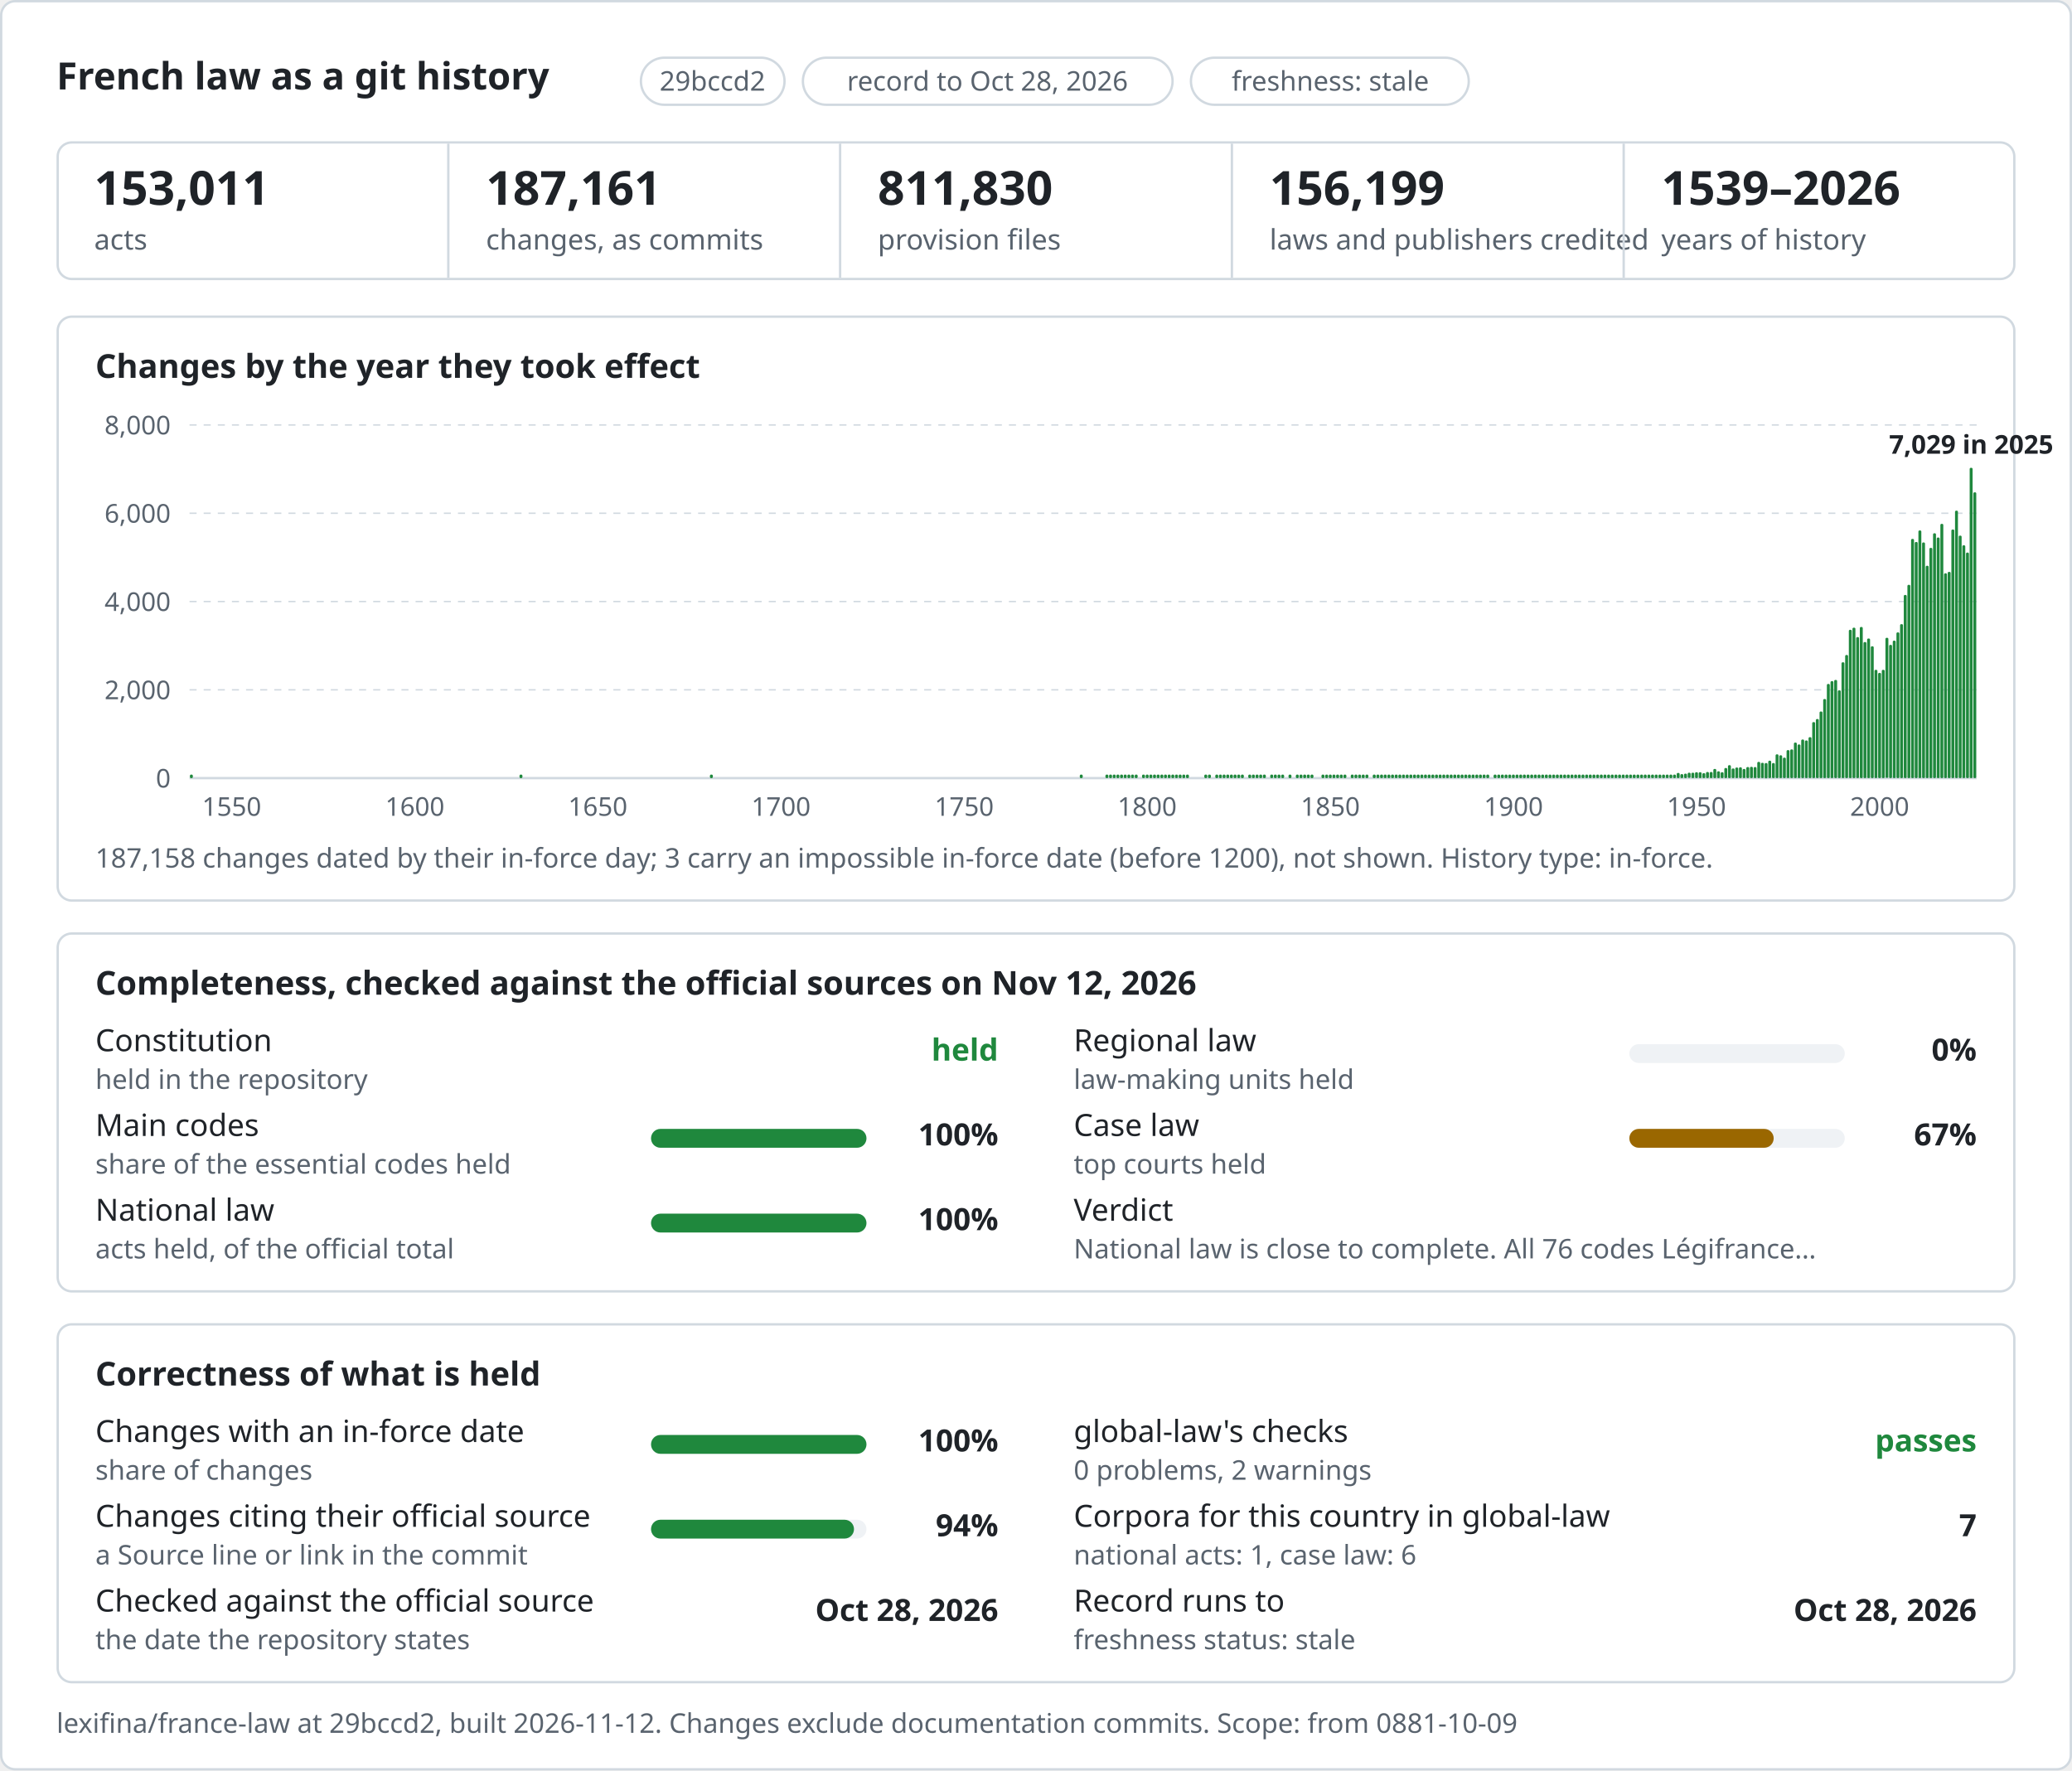
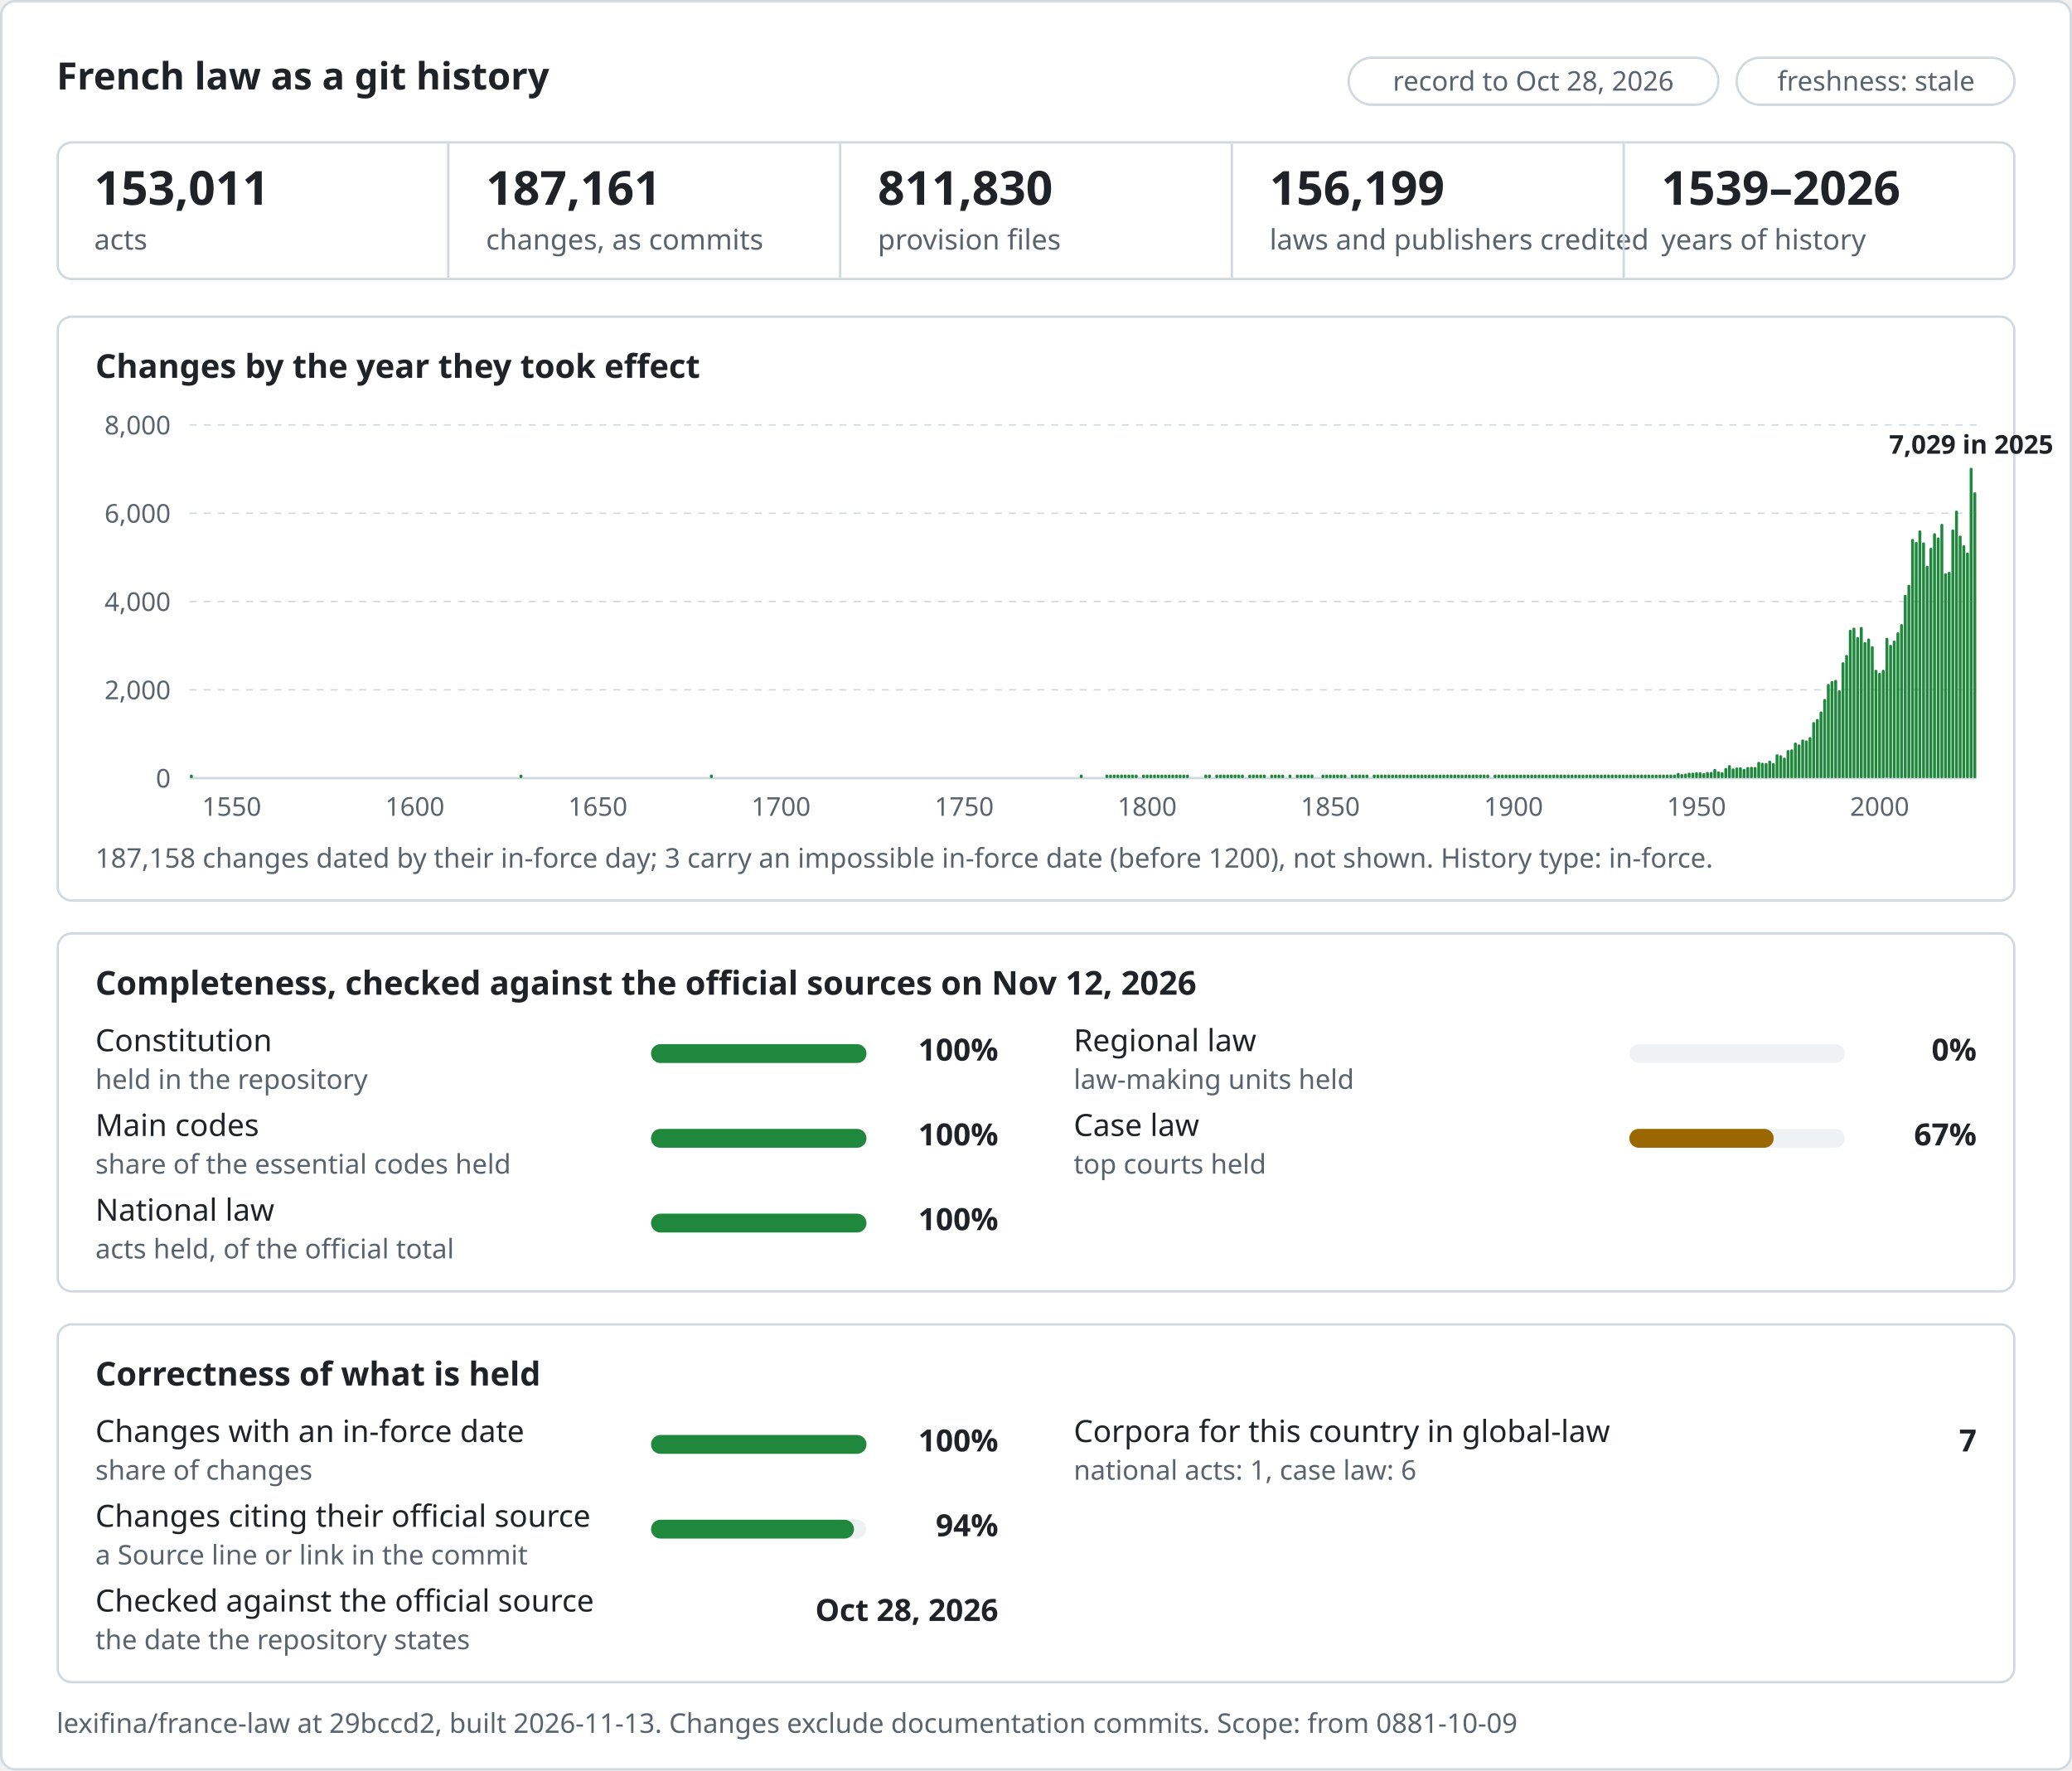
<svg xmlns="http://www.w3.org/2000/svg" width="880" height="752" viewBox="0 0 880 752" font-family="-apple-system,BlinkMacSystemFont,Segoe UI,Noto Sans,Helvetica,Arial,sans-serif">
  <rect x="0.5" y="0.5" width="879" height="751" rx="6" fill="#ffffff" stroke="#d1d9e0" />
  <text x="24" y="38" font-size="16" font-weight="600" fill="#1f2328">French law as a git history</text>
-   <rect x="272.2" y="24.5" width="61" height="20" rx="10" fill="none" stroke="#d1d9e0" />
-   <text x="302.6" y="38.5" font-size="11.5" font-weight="500" text-anchor="middle" fill="#59636e">29bccd2</text>
-   <rect x="341.0" y="24.5" width="157" height="20" rx="10" fill="none" stroke="#d1d9e0" />
-   <text x="419.4" y="38.5" font-size="11.5" font-weight="500" text-anchor="middle" fill="#59636e">record to Oct 28, 2026</text>
-   <rect x="505.8" y="24.5" width="118" height="20" rx="10" fill="none" stroke="#d1d9e0" />
-   <text x="565.0" y="38.5" font-size="11.5" font-weight="500" text-anchor="middle" fill="#59636e">freshness: stale</text>
+   <rect x="572.8" y="24.5" width="157" height="20" rx="10" fill="none" stroke="#d1d9e0" />
+   <text x="651.2" y="38.5" font-size="11.5" font-weight="500" text-anchor="middle" fill="#59636e">record to Oct 28, 2026</text>
+   <rect x="737.6" y="24.5" width="118" height="20" rx="10" fill="none" stroke="#d1d9e0" />
+   <text x="796.8" y="38.5" font-size="11.5" font-weight="500" text-anchor="middle" fill="#59636e">freshness: stale</text>
  <rect x="24.5" y="60.5" width="831" height="58" rx="6" fill="#ffffff" stroke="#d1d9e0" />
  <text x="40.0" y="87" font-size="20" font-weight="600" fill="#1f2328">153,011</text>
  <text x="40.0" y="106" font-size="12" fill="#59636e">acts</text>
  <line x1="190.4" y1="61" x2="190.4" y2="118" stroke="#d1d9e0" />
  <text x="206.4" y="87" font-size="20" font-weight="600" fill="#1f2328">187,161</text>
  <text x="206.4" y="106" font-size="12" fill="#59636e">changes, as commits</text>
  <line x1="356.8" y1="61" x2="356.8" y2="118" stroke="#d1d9e0" />
  <text x="372.8" y="87" font-size="20" font-weight="600" fill="#1f2328">811,830</text>
  <text x="372.8" y="106" font-size="12" fill="#59636e">provision files</text>
  <line x1="523.2" y1="61" x2="523.2" y2="118" stroke="#d1d9e0" />
  <text x="539.2" y="87" font-size="20" font-weight="600" fill="#1f2328">156,199</text>
  <text x="539.2" y="106" font-size="12" fill="#59636e">laws and publishers credited</text>
  <line x1="689.6" y1="61" x2="689.6" y2="118" stroke="#d1d9e0" />
  <text x="705.6" y="87" font-size="20" font-weight="600" fill="#1f2328">1539–2026</text>
  <text x="705.6" y="106" font-size="12" fill="#59636e">years of history</text>
  <rect x="24.5" y="134.5" width="831" height="248" rx="6" fill="#ffffff" stroke="#d1d9e0" />
  <text x="40.5" y="160.5" font-size="14" font-weight="600" fill="#1f2328">Changes by the year they took effect</text>
  <line x1="80.5" y1="330.5" x2="839.5" y2="330.5" stroke="#d1d9e0" stroke-width="1" />
  <text x="72.5" y="334.5" font-size="11" text-anchor="end" fill="#59636e">0</text>
  <line x1="80.5" y1="293.0" x2="839.5" y2="293.0" stroke="#d1d9e0" stroke-width="0.6" stroke-dasharray="3 3" />
  <text x="72.5" y="297.0" font-size="11" text-anchor="end" fill="#59636e">2,000</text>
  <line x1="80.5" y1="255.5" x2="839.5" y2="255.5" stroke="#d1d9e0" stroke-width="0.6" stroke-dasharray="3 3" />
  <text x="72.5" y="259.5" font-size="11" text-anchor="end" fill="#59636e">4,000</text>
  <line x1="80.5" y1="218.0" x2="839.5" y2="218.0" stroke="#d1d9e0" stroke-width="0.6" stroke-dasharray="3 3" />
  <text x="72.5" y="222.0" font-size="11" text-anchor="end" fill="#59636e">6,000</text>
  <line x1="80.5" y1="180.5" x2="839.5" y2="180.5" stroke="#d1d9e0" stroke-width="0.6" stroke-dasharray="3 3" />
  <text x="72.5" y="184.5" font-size="11" text-anchor="end" fill="#59636e">8,000</text>
  <rect x="80.66" y="329.0" width="1.24" height="1.5" rx="0.5" fill="#1f883d" />
  <text x="98.4" y="346.5" font-size="11" text-anchor="middle" fill="#59636e">1550</text>
  <text x="176.2" y="346.5" font-size="11" text-anchor="middle" fill="#59636e">1600</text>
  <rect x="220.64" y="329.0" width="1.24" height="1.5" rx="0.5" fill="#1f883d" />
  <text x="253.9" y="346.5" font-size="11" text-anchor="middle" fill="#59636e">1650</text>
  <rect x="301.51" y="329.0" width="1.24" height="1.5" rx="0.5" fill="#1f883d" />
  <text x="331.7" y="346.5" font-size="11" text-anchor="middle" fill="#59636e">1700</text>
  <text x="409.5" y="346.5" font-size="11" text-anchor="middle" fill="#59636e">1750</text>
  <rect x="458.60" y="329.0" width="1.24" height="1.5" rx="0.5" fill="#1f883d" />
  <rect x="469.49" y="329.0" width="1.24" height="1.5" rx="0.5" fill="#1f883d" />
  <rect x="471.04" y="329.0" width="1.24" height="1.5" rx="0.5" fill="#1f883d" />
  <rect x="472.60" y="329.0" width="1.24" height="1.5" rx="0.5" fill="#1f883d" />
  <rect x="474.15" y="329.0" width="1.24" height="1.5" rx="0.5" fill="#1f883d" />
  <rect x="475.71" y="329.0" width="1.24" height="1.5" rx="0.5" fill="#1f883d" />
  <rect x="477.26" y="329.0" width="1.24" height="1.5" rx="0.5" fill="#1f883d" />
  <rect x="478.82" y="329.0" width="1.24" height="1.5" rx="0.5" fill="#1f883d" />
  <rect x="480.37" y="329.0" width="1.24" height="1.5" rx="0.5" fill="#1f883d" />
  <rect x="481.93" y="329.0" width="1.24" height="1.5" rx="0.5" fill="#1f883d" />
  <rect x="485.04" y="329.0" width="1.24" height="1.5" rx="0.5" fill="#1f883d" />
  <rect x="486.60" y="329.0" width="1.24" height="1.5" rx="0.5" fill="#1f883d" />
  <text x="487.2" y="346.5" font-size="11" text-anchor="middle" fill="#59636e">1800</text>
  <rect x="488.15" y="329.0" width="1.24" height="1.5" rx="0.5" fill="#1f883d" />
  <rect x="489.71" y="329.0" width="1.24" height="1.5" rx="0.5" fill="#1f883d" />
  <rect x="491.26" y="329.0" width="1.24" height="1.5" rx="0.5" fill="#1f883d" />
  <rect x="492.82" y="329.0" width="1.24" height="1.5" rx="0.5" fill="#1f883d" />
  <rect x="494.37" y="329.0" width="1.24" height="1.5" rx="0.5" fill="#1f883d" />
  <rect x="495.93" y="329.0" width="1.24" height="1.5" rx="0.5" fill="#1f883d" />
  <rect x="497.48" y="329.0" width="1.24" height="1.5" rx="0.5" fill="#1f883d" />
  <rect x="499.04" y="329.0" width="1.24" height="1.5" rx="0.5" fill="#1f883d" />
  <rect x="500.59" y="329.0" width="1.24" height="1.5" rx="0.5" fill="#1f883d" />
  <rect x="502.15" y="329.0" width="1.24" height="1.5" rx="0.5" fill="#1f883d" />
  <rect x="503.70" y="329.0" width="1.24" height="1.5" rx="0.5" fill="#1f883d" />
  <rect x="511.48" y="329.0" width="1.24" height="1.5" rx="0.5" fill="#1f883d" />
  <rect x="513.04" y="329.0" width="1.24" height="1.5" rx="0.5" fill="#1f883d" />
  <rect x="516.15" y="329.0" width="1.24" height="1.5" rx="0.5" fill="#1f883d" />
  <rect x="517.70" y="329.0" width="1.24" height="1.5" rx="0.5" fill="#1f883d" />
  <rect x="519.26" y="329.0" width="1.24" height="1.5" rx="0.5" fill="#1f883d" />
  <rect x="520.81" y="329.0" width="1.24" height="1.5" rx="0.5" fill="#1f883d" />
  <rect x="522.37" y="329.0" width="1.24" height="1.5" rx="0.5" fill="#1f883d" />
  <rect x="523.92" y="329.0" width="1.24" height="1.5" rx="0.5" fill="#1f883d" />
  <rect x="525.48" y="329.0" width="1.24" height="1.5" rx="0.5" fill="#1f883d" />
  <rect x="527.03" y="329.0" width="1.24" height="1.5" rx="0.5" fill="#1f883d" />
  <rect x="530.15" y="329.0" width="1.24" height="1.5" rx="0.5" fill="#1f883d" />
  <rect x="531.70" y="329.0" width="1.24" height="1.5" rx="0.5" fill="#1f883d" />
  <rect x="533.26" y="329.0" width="1.24" height="1.5" rx="0.5" fill="#1f883d" />
  <rect x="534.81" y="329.0" width="1.24" height="1.5" rx="0.5" fill="#1f883d" />
  <rect x="536.37" y="329.0" width="1.24" height="1.5" rx="0.5" fill="#1f883d" />
  <rect x="539.48" y="329.0" width="1.24" height="1.5" rx="0.5" fill="#1f883d" />
  <rect x="541.03" y="329.0" width="1.24" height="1.5" rx="0.5" fill="#1f883d" />
  <rect x="542.59" y="329.0" width="1.24" height="1.5" rx="0.5" fill="#1f883d" />
  <rect x="544.14" y="329.0" width="1.24" height="1.5" rx="0.5" fill="#1f883d" />
  <rect x="547.25" y="329.0" width="1.24" height="1.5" rx="0.5" fill="#1f883d" />
  <rect x="550.36" y="329.0" width="1.24" height="1.5" rx="0.5" fill="#1f883d" />
  <rect x="551.92" y="329.0" width="1.24" height="1.5" rx="0.5" fill="#1f883d" />
  <rect x="553.48" y="329.0" width="1.24" height="1.5" rx="0.5" fill="#1f883d" />
  <rect x="555.03" y="329.0" width="1.24" height="1.5" rx="0.5" fill="#1f883d" />
  <rect x="556.59" y="329.0" width="1.24" height="1.5" rx="0.5" fill="#1f883d" />
  <rect x="561.25" y="329.0" width="1.24" height="1.5" rx="0.5" fill="#1f883d" />
  <rect x="562.81" y="329.0" width="1.24" height="1.5" rx="0.5" fill="#1f883d" />
  <rect x="564.36" y="329.0" width="1.24" height="1.5" rx="0.5" fill="#1f883d" />
  <text x="565.0" y="346.5" font-size="11" text-anchor="middle" fill="#59636e">1850</text>
  <rect x="565.92" y="329.0" width="1.24" height="1.5" rx="0.5" fill="#1f883d" />
  <rect x="567.47" y="329.0" width="1.24" height="1.5" rx="0.5" fill="#1f883d" />
  <rect x="569.03" y="329.0" width="1.24" height="1.5" rx="0.5" fill="#1f883d" />
  <rect x="570.58" y="329.0" width="1.24" height="1.5" rx="0.5" fill="#1f883d" />
  <rect x="573.69" y="329.0" width="1.24" height="1.5" rx="0.5" fill="#1f883d" />
  <rect x="575.25" y="329.0" width="1.24" height="1.5" rx="0.5" fill="#1f883d" />
  <rect x="576.81" y="329.0" width="1.24" height="1.5" rx="0.5" fill="#1f883d" />
  <rect x="578.36" y="329.0" width="1.24" height="1.5" rx="0.5" fill="#1f883d" />
  <rect x="579.92" y="329.0" width="1.24" height="1.5" rx="0.5" fill="#1f883d" />
  <rect x="583.03" y="329.0" width="1.24" height="1.5" rx="0.5" fill="#1f883d" />
  <rect x="584.58" y="329.0" width="1.24" height="1.5" rx="0.5" fill="#1f883d" />
  <rect x="586.14" y="329.0" width="1.24" height="1.5" rx="0.5" fill="#1f883d" />
  <rect x="587.69" y="329.0" width="1.24" height="1.5" rx="0.5" fill="#1f883d" />
  <rect x="589.25" y="329.0" width="1.24" height="1.5" rx="0.5" fill="#1f883d" />
  <rect x="590.80" y="329.0" width="1.24" height="1.5" rx="0.5" fill="#1f883d" />
  <rect x="592.36" y="329.0" width="1.24" height="1.5" rx="0.5" fill="#1f883d" />
  <rect x="593.91" y="329.0" width="1.24" height="1.5" rx="0.5" fill="#1f883d" />
  <rect x="595.47" y="329.0" width="1.24" height="1.5" rx="0.5" fill="#1f883d" />
  <rect x="597.02" y="329.0" width="1.24" height="1.5" rx="0.5" fill="#1f883d" />
  <rect x="598.58" y="329.0" width="1.24" height="1.5" rx="0.5" fill="#1f883d" />
  <rect x="600.14" y="329.0" width="1.24" height="1.5" rx="0.5" fill="#1f883d" />
  <rect x="601.69" y="329.0" width="1.24" height="1.5" rx="0.5" fill="#1f883d" />
  <rect x="603.25" y="329.0" width="1.24" height="1.5" rx="0.5" fill="#1f883d" />
  <rect x="604.80" y="329.0" width="1.24" height="1.5" rx="0.5" fill="#1f883d" />
  <rect x="606.36" y="329.0" width="1.24" height="1.5" rx="0.5" fill="#1f883d" />
  <rect x="607.91" y="329.0" width="1.24" height="1.5" rx="0.5" fill="#1f883d" />
  <rect x="609.47" y="329.0" width="1.24" height="1.5" rx="0.5" fill="#1f883d" />
  <rect x="611.02" y="329.0" width="1.24" height="1.5" rx="0.5" fill="#1f883d" />
  <rect x="612.58" y="329.0" width="1.24" height="1.5" rx="0.5" fill="#1f883d" />
  <rect x="614.13" y="329.0" width="1.24" height="1.5" rx="0.5" fill="#1f883d" />
  <rect x="615.69" y="329.0" width="1.24" height="1.5" rx="0.5" fill="#1f883d" />
  <rect x="617.24" y="329.0" width="1.24" height="1.5" rx="0.5" fill="#1f883d" />
  <rect x="618.80" y="329.0" width="1.24" height="1.5" rx="0.5" fill="#1f883d" />
  <rect x="620.35" y="329.0" width="1.24" height="1.5" rx="0.5" fill="#1f883d" />
  <rect x="621.91" y="329.0" width="1.24" height="1.5" rx="0.5" fill="#1f883d" />
  <rect x="623.46" y="329.0" width="1.24" height="1.5" rx="0.5" fill="#1f883d" />
  <rect x="625.02" y="329.0" width="1.24" height="1.5" rx="0.5" fill="#1f883d" />
  <rect x="626.58" y="329.0" width="1.24" height="1.5" rx="0.5" fill="#1f883d" />
  <rect x="628.13" y="329.0" width="1.24" height="1.5" rx="0.5" fill="#1f883d" />
  <rect x="629.69" y="329.0" width="1.24" height="1.5" rx="0.5" fill="#1f883d" />
  <rect x="631.24" y="329.0" width="1.24" height="1.5" rx="0.5" fill="#1f883d" />
  <rect x="634.35" y="329.0" width="1.24" height="1.5" rx="0.5" fill="#1f883d" />
  <rect x="635.91" y="329.0" width="1.24" height="1.5" rx="0.5" fill="#1f883d" />
  <rect x="637.46" y="329.0" width="1.24" height="1.5" rx="0.5" fill="#1f883d" />
  <rect x="639.02" y="329.0" width="1.24" height="1.5" rx="0.5" fill="#1f883d" />
  <rect x="640.57" y="329.0" width="1.24" height="1.5" rx="0.5" fill="#1f883d" />
  <rect x="642.13" y="329.0" width="1.24" height="1.5" rx="0.5" fill="#1f883d" />
  <text x="642.8" y="346.5" font-size="11" text-anchor="middle" fill="#59636e">1900</text>
  <rect x="643.68" y="329.0" width="1.24" height="1.5" rx="0.5" fill="#1f883d" />
  <rect x="645.24" y="329.0" width="1.24" height="1.5" rx="0.5" fill="#1f883d" />
  <rect x="646.79" y="329.0" width="1.24" height="1.5" rx="0.5" fill="#1f883d" />
  <rect x="648.35" y="329.0" width="1.24" height="1.5" rx="0.5" fill="#1f883d" />
  <rect x="649.91" y="329.0" width="1.24" height="1.5" rx="0.5" fill="#1f883d" />
  <rect x="651.46" y="329.0" width="1.24" height="1.5" rx="0.5" fill="#1f883d" />
  <rect x="653.02" y="329.0" width="1.24" height="1.5" rx="0.5" fill="#1f883d" />
  <rect x="654.57" y="329.0" width="1.24" height="1.5" rx="0.5" fill="#1f883d" />
  <rect x="656.13" y="329.0" width="1.24" height="1.5" rx="0.5" fill="#1f883d" />
  <rect x="657.68" y="329.0" width="1.24" height="1.5" rx="0.5" fill="#1f883d" />
  <rect x="659.24" y="329.0" width="1.24" height="1.5" rx="0.5" fill="#1f883d" />
  <rect x="660.79" y="329.0" width="1.24" height="1.5" rx="0.5" fill="#1f883d" />
  <rect x="662.35" y="329.0" width="1.24" height="1.5" rx="0.5" fill="#1f883d" />
  <rect x="663.90" y="329.0" width="1.24" height="1.5" rx="0.5" fill="#1f883d" />
  <rect x="665.46" y="329.0" width="1.24" height="1.5" rx="0.5" fill="#1f883d" />
  <rect x="667.01" y="329.0" width="1.24" height="1.5" rx="0.5" fill="#1f883d" />
  <rect x="668.57" y="329.0" width="1.24" height="1.5" rx="0.5" fill="#1f883d" />
  <rect x="670.12" y="329.0" width="1.24" height="1.5" rx="0.5" fill="#1f883d" />
  <rect x="671.68" y="329.0" width="1.24" height="1.5" rx="0.5" fill="#1f883d" />
  <rect x="673.24" y="329.0" width="1.24" height="1.5" rx="0.5" fill="#1f883d" />
  <rect x="674.79" y="329.0" width="1.24" height="1.5" rx="0.5" fill="#1f883d" />
  <rect x="676.35" y="329.0" width="1.24" height="1.5" rx="0.5" fill="#1f883d" />
  <rect x="677.90" y="329.0" width="1.24" height="1.5" rx="0.5" fill="#1f883d" />
  <rect x="679.46" y="329.0" width="1.24" height="1.5" rx="0.5" fill="#1f883d" />
  <rect x="681.01" y="329.0" width="1.24" height="1.5" rx="0.5" fill="#1f883d" />
  <rect x="682.57" y="329.0" width="1.24" height="1.5" rx="0.5" fill="#1f883d" />
  <rect x="684.12" y="329.0" width="1.24" height="1.5" rx="0.5" fill="#1f883d" />
  <rect x="685.68" y="329.0" width="1.24" height="1.5" rx="0.5" fill="#1f883d" />
  <rect x="687.23" y="329.0" width="1.24" height="1.5" rx="0.5" fill="#1f883d" />
  <rect x="688.79" y="329.0" width="1.24" height="1.5" rx="0.5" fill="#1f883d" />
  <rect x="690.34" y="329.0" width="1.24" height="1.5" rx="0.5" fill="#1f883d" />
  <rect x="691.90" y="329.0" width="1.24" height="1.5" rx="0.5" fill="#1f883d" />
  <rect x="693.45" y="329.0" width="1.24" height="1.5" rx="0.5" fill="#1f883d" />
  <rect x="695.01" y="329.0" width="1.24" height="1.5" rx="0.5" fill="#1f883d" />
  <rect x="696.57" y="329.0" width="1.24" height="1.5" rx="0.5" fill="#1f883d" />
  <rect x="698.12" y="329.0" width="1.24" height="1.5" rx="0.5" fill="#1f883d" />
  <rect x="699.68" y="329.0" width="1.24" height="1.5" rx="0.5" fill="#1f883d" />
  <rect x="701.23" y="329.0" width="1.24" height="1.5" rx="0.5" fill="#1f883d" />
  <rect x="702.79" y="329.0" width="1.24" height="1.5" rx="0.5" fill="#1f883d" />
  <rect x="704.34" y="329.0" width="1.24" height="1.5" rx="0.5" fill="#1f883d" />
  <rect x="705.90" y="329.0" width="1.24" height="1.5" rx="0.5" fill="#1f883d" />
  <rect x="707.45" y="329.0" width="1.24" height="1.5" rx="0.5" fill="#1f883d" />
  <rect x="709.01" y="329.0" width="1.24" height="1.5" rx="0.5" fill="#1f883d" />
  <rect x="710.56" y="329.0" width="1.24" height="1.5" rx="0.5" fill="#1f883d" />
  <rect x="712.12" y="328.3" width="1.24" height="2.2" rx="0.5" fill="#1f883d" />
  <rect x="713.67" y="328.8" width="1.24" height="1.7" rx="0.5" fill="#1f883d" />
  <rect x="715.23" y="328.6" width="1.24" height="1.9" rx="0.5" fill="#1f883d" />
  <rect x="716.78" y="328.2" width="1.24" height="2.2" rx="0.5" fill="#1f883d" />
  <rect x="718.34" y="328.2" width="1.24" height="2.3" rx="0.5" fill="#1f883d" />
  <rect x="719.90" y="328.0" width="1.24" height="2.5" rx="0.5" fill="#1f883d" />
  <text x="720.5" y="346.5" font-size="11" text-anchor="middle" fill="#59636e">1950</text>
  <rect x="721.45" y="328.0" width="1.24" height="2.5" rx="0.5" fill="#1f883d" />
  <rect x="723.01" y="328.4" width="1.24" height="2.1" rx="0.5" fill="#1f883d" />
  <rect x="724.56" y="327.9" width="1.24" height="2.6" rx="0.5" fill="#1f883d" />
  <rect x="726.12" y="327.9" width="1.24" height="2.6" rx="0.5" fill="#1f883d" />
  <rect x="727.67" y="326.6" width="1.24" height="3.9" rx="0.5" fill="#1f883d" />
  <rect x="729.23" y="327.6" width="1.24" height="2.9" rx="0.5" fill="#1f883d" />
  <rect x="730.78" y="328.0" width="1.24" height="2.5" rx="0.5" fill="#1f883d" />
  <rect x="732.34" y="326.2" width="1.24" height="4.3" rx="0.5" fill="#1f883d" />
  <rect x="733.89" y="325.0" width="1.24" height="5.5" rx="0.5" fill="#1f883d" />
  <rect x="735.45" y="326.4" width="1.24" height="4.1" rx="0.5" fill="#1f883d" />
  <rect x="737.00" y="326.0" width="1.24" height="4.5" rx="0.5" fill="#1f883d" />
  <rect x="738.56" y="325.9" width="1.24" height="4.6" rx="0.5" fill="#1f883d" />
  <rect x="740.11" y="326.6" width="1.24" height="3.9" rx="0.5" fill="#1f883d" />
  <rect x="741.67" y="325.8" width="1.24" height="4.7" rx="0.5" fill="#1f883d" />
  <rect x="743.23" y="325.7" width="1.24" height="4.8" rx="0.5" fill="#1f883d" />
  <rect x="744.78" y="325.8" width="1.24" height="4.7" rx="0.5" fill="#1f883d" />
  <rect x="746.34" y="323.6" width="1.24" height="6.9" rx="0.5" fill="#1f883d" />
  <rect x="747.89" y="324.0" width="1.24" height="6.5" rx="0.5" fill="#1f883d" />
  <rect x="749.45" y="324.1" width="1.24" height="6.5" rx="0.5" fill="#1f883d" />
  <rect x="751.00" y="323.1" width="1.24" height="7.4" rx="0.5" fill="#1f883d" />
  <rect x="752.56" y="324.1" width="1.24" height="6.4" rx="0.5" fill="#1f883d" />
  <rect x="754.11" y="320.4" width="1.24" height="10.1" rx="0.5" fill="#1f883d" />
  <rect x="755.67" y="320.8" width="1.24" height="9.7" rx="0.5" fill="#1f883d" />
  <rect x="757.22" y="321.8" width="1.24" height="8.7" rx="0.5" fill="#1f883d" />
  <rect x="758.78" y="318.6" width="1.24" height="11.9" rx="0.5" fill="#1f883d" />
  <rect x="760.33" y="318.3" width="1.24" height="12.2" rx="0.5" fill="#1f883d" />
  <rect x="761.89" y="315.4" width="1.24" height="15.1" rx="0.5" fill="#1f883d" />
  <rect x="763.44" y="316.2" width="1.24" height="14.3" rx="0.5" fill="#1f883d" />
  <rect x="765.00" y="314.1" width="1.24" height="16.4" rx="0.5" fill="#1f883d" />
  <rect x="766.56" y="314.5" width="1.24" height="16.0" rx="0.5" fill="#1f883d" />
  <rect x="768.11" y="313.1" width="1.24" height="17.4" rx="0.5" fill="#1f883d" />
  <rect x="769.67" y="306.7" width="1.24" height="23.8" rx="0.5" fill="#1f883d" />
  <rect x="771.22" y="305.4" width="1.24" height="25.1" rx="0.5" fill="#1f883d" />
  <rect x="772.78" y="302.2" width="1.24" height="28.3" rx="0.5" fill="#1f883d" />
  <rect x="774.33" y="296.9" width="1.24" height="33.6" rx="0.5" fill="#1f883d" />
  <rect x="775.89" y="290.5" width="1.24" height="40.0" rx="0.5" fill="#1f883d" />
  <rect x="777.44" y="289.3" width="1.24" height="41.2" rx="0.5" fill="#1f883d" />
  <rect x="779.00" y="288.8" width="1.24" height="41.7" rx="0.5" fill="#1f883d" />
  <rect x="780.55" y="293.2" width="1.24" height="37.3" rx="0.5" fill="#1f883d" />
  <rect x="782.11" y="281.3" width="1.24" height="49.2" rx="0.5" fill="#1f883d" />
  <rect x="783.66" y="278.2" width="1.24" height="52.3" rx="0.5" fill="#1f883d" />
  <rect x="785.22" y="267.5" width="1.24" height="63.0" rx="0.5" fill="#1f883d" />
  <rect x="786.77" y="266.6" width="1.24" height="63.9" rx="0.5" fill="#1f883d" />
  <rect x="788.33" y="270.6" width="1.24" height="59.9" rx="0.5" fill="#1f883d" />
  <rect x="789.89" y="266.3" width="1.24" height="64.2" rx="0.5" fill="#1f883d" />
  <rect x="791.44" y="272.7" width="1.24" height="57.8" rx="0.5" fill="#1f883d" />
  <rect x="793.00" y="271.2" width="1.24" height="59.3" rx="0.5" fill="#1f883d" />
  <rect x="794.55" y="274.5" width="1.24" height="56.0" rx="0.5" fill="#1f883d" />
  <rect x="796.11" y="284.5" width="1.24" height="46.0" rx="0.5" fill="#1f883d" />
  <rect x="797.66" y="285.8" width="1.24" height="44.7" rx="0.5" fill="#1f883d" />
  <text x="798.3" y="346.5" font-size="11" text-anchor="middle" fill="#59636e">2000</text>
  <rect x="799.22" y="284.5" width="1.24" height="46.0" rx="0.5" fill="#1f883d" />
  <rect x="800.77" y="270.9" width="1.24" height="59.5" rx="0.5" fill="#1f883d" />
  <rect x="802.33" y="273.9" width="1.24" height="56.6" rx="0.5" fill="#1f883d" />
  <rect x="803.88" y="272.1" width="1.24" height="58.4" rx="0.5" fill="#1f883d" />
  <rect x="805.44" y="268.6" width="1.24" height="61.9" rx="0.5" fill="#1f883d" />
  <rect x="806.99" y="265.1" width="1.24" height="65.4" rx="0.5" fill="#1f883d" />
  <rect x="808.55" y="252.7" width="1.24" height="77.8" rx="0.5" fill="#1f883d" />
  <rect x="810.10" y="248.4" width="1.24" height="82.1" rx="0.5" fill="#1f883d" />
  <rect x="811.66" y="228.9" width="1.24" height="101.6" rx="0.5" fill="#1f883d" />
  <rect x="813.21" y="230.2" width="1.24" height="100.3" rx="0.5" fill="#1f883d" />
  <rect x="814.77" y="225.3" width="1.24" height="105.2" rx="0.5" fill="#1f883d" />
  <rect x="816.33" y="230.4" width="1.24" height="100.1" rx="0.5" fill="#1f883d" />
  <rect x="817.88" y="240.3" width="1.24" height="90.2" rx="0.5" fill="#1f883d" />
  <rect x="819.44" y="232.7" width="1.24" height="97.8" rx="0.5" fill="#1f883d" />
  <rect x="820.99" y="226.5" width="1.24" height="104.0" rx="0.5" fill="#1f883d" />
  <rect x="822.55" y="228.3" width="1.24" height="102.2" rx="0.5" fill="#1f883d" />
  <rect x="824.10" y="222.5" width="1.24" height="108.0" rx="0.5" fill="#1f883d" />
  <rect x="825.66" y="243.5" width="1.24" height="87.0" rx="0.5" fill="#1f883d" />
  <rect x="827.21" y="242.9" width="1.24" height="87.6" rx="0.5" fill="#1f883d" />
  <rect x="828.77" y="224.9" width="1.24" height="105.6" rx="0.5" fill="#1f883d" />
  <rect x="830.32" y="216.9" width="1.24" height="113.6" rx="0.5" fill="#1f883d" />
  <rect x="831.88" y="227.5" width="1.24" height="103.0" rx="0.5" fill="#1f883d" />
  <rect x="833.43" y="231.6" width="1.24" height="98.9" rx="0.5" fill="#1f883d" />
  <rect x="834.99" y="234.7" width="1.24" height="95.8" rx="0.5" fill="#1f883d" />
  <rect x="836.54" y="198.7" width="1.24" height="131.8" rx="0.5" fill="#1f883d" />
  <text x="837.2" y="192.7" font-size="11" font-weight="600" text-anchor="middle" fill="#1f2328">7,029 in 2025</text>
  <rect x="838.10" y="209.1" width="1.24" height="121.4" rx="0.5" fill="#1f883d" />
  <text x="40.5" y="368.5" font-size="11.5" fill="#59636e">187,158 changes dated by their in-force day; 3 carry an impossible in-force date (before 1200), not shown. History type: in-force.</text>
  <rect x="24.5" y="396.5" width="831" height="152" rx="6" fill="#ffffff" stroke="#d1d9e0" />
  <text x="40.5" y="422.5" font-size="14" font-weight="600" fill="#1f2328">Completeness, checked against the official sources on Nov 12, 2026</text>
  <text x="40.5" y="446.5" font-size="13" fill="#1f2328">Constitution</text>
  <text x="40.5" y="462.5" font-size="11.5" fill="#59636e">held in the repository</text>
-   <text x="424.0" y="450.5" font-size="13" font-weight="600" text-anchor="end" fill="#1f883d">held</text>
+   <g>
+     <rect x="276.5" y="443.5" width="91.5" height="8" rx="4" fill="#eff2f5" />
+     <rect x="276.5" y="443.5" width="91.5" height="8" rx="4" fill="#1f883d" />
+   </g>
+   <text x="424.0" y="450.5" font-size="13" font-weight="600" text-anchor="end" fill="#1f2328">100%</text>
  <text x="40.5" y="482.5" font-size="13" fill="#1f2328">Main codes</text>
  <text x="40.5" y="498.5" font-size="11.5" fill="#59636e">share of the essential codes held</text>
  <g>
    <rect x="276.5" y="479.5" width="91.5" height="8" rx="4" fill="#eff2f5" />
    <rect x="276.5" y="479.5" width="91.5" height="8" rx="4" fill="#1f883d" />
  </g>
  <text x="424.0" y="486.5" font-size="13" font-weight="600" text-anchor="end" fill="#1f2328">100%</text>
  <text x="40.5" y="518.5" font-size="13" fill="#1f2328">National law</text>
  <text x="40.5" y="534.5" font-size="11.5" fill="#59636e">acts held, of the official total</text>
  <g>
    <rect x="276.5" y="515.5" width="91.5" height="8" rx="4" fill="#eff2f5" />
    <rect x="276.5" y="515.5" width="91.5" height="8" rx="4" fill="#1f883d" />
  </g>
  <text x="424.0" y="522.5" font-size="13" font-weight="600" text-anchor="end" fill="#1f2328">100%</text>
  <text x="456.0" y="446.5" font-size="13" fill="#1f2328">Regional law</text>
  <text x="456.0" y="462.5" font-size="11.5" fill="#59636e">law-making units held</text>
  <g>
    <rect x="692.0" y="443.5" width="91.5" height="8" rx="4" fill="#eff2f5" />
  </g>
  <text x="839.5" y="450.5" font-size="13" font-weight="600" text-anchor="end" fill="#1f2328">0%</text>
  <text x="456.0" y="482.5" font-size="13" fill="#1f2328">Case law</text>
  <text x="456.0" y="498.5" font-size="11.5" fill="#59636e">top courts held</text>
  <g>
    <rect x="692.0" y="479.5" width="91.5" height="8" rx="4" fill="#eff2f5" />
    <rect x="692.0" y="479.5" width="61.3" height="8" rx="4" fill="#9a6700" />
  </g>
  <text x="839.5" y="486.5" font-size="13" font-weight="600" text-anchor="end" fill="#1f2328">67%</text>
-   <text x="456.0" y="518.5" font-size="13" fill="#1f2328">Verdict</text>
-   <text x="456.0" y="534.5" font-size="11.5" fill="#59636e">National law is close to complete. All 76 codes Légifrance…</text>
-   <text x="839.5" y="522.5" font-size="13" font-weight="600" text-anchor="end" fill="#59636e" />
  <rect x="24.5" y="562.5" width="831" height="152" rx="6" fill="#ffffff" stroke="#d1d9e0" />
  <text x="40.5" y="588.5" font-size="14" font-weight="600" fill="#1f2328">Correctness of what is held</text>
  <text x="40.5" y="612.5" font-size="13" fill="#1f2328">Changes with an in-force date</text>
  <text x="40.5" y="628.5" font-size="11.5" fill="#59636e">share of changes</text>
  <g>
    <rect x="276.5" y="609.5" width="91.5" height="8" rx="4" fill="#eff2f5" />
    <rect x="276.5" y="609.5" width="91.5" height="8" rx="4" fill="#1f883d" />
  </g>
  <text x="424.0" y="616.5" font-size="13" font-weight="600" text-anchor="end" fill="#1f2328">100%</text>
  <text x="40.5" y="648.5" font-size="13" fill="#1f2328">Changes citing their official source</text>
  <text x="40.5" y="664.5" font-size="11.5" fill="#59636e">a Source line or link in the commit</text>
  <g>
    <rect x="276.5" y="645.5" width="91.5" height="8" rx="4" fill="#eff2f5" />
    <rect x="276.5" y="645.5" width="86.2" height="8" rx="4" fill="#1f883d" />
  </g>
  <text x="424.0" y="652.5" font-size="13" font-weight="600" text-anchor="end" fill="#1f2328">94%</text>
  <text x="40.5" y="684.5" font-size="13" fill="#1f2328">Checked against the official source</text>
  <text x="40.5" y="700.5" font-size="11.5" fill="#59636e">the date the repository states</text>
  <text x="424.0" y="688.5" font-size="13" font-weight="600" text-anchor="end" fill="#1f2328">Oct 28, 2026</text>
-   <text x="456.0" y="612.5" font-size="13" fill="#1f2328">global-law's checks</text>
-   <text x="456.0" y="628.5" font-size="11.5" fill="#59636e">0 problems, 2 warnings</text>
-   <text x="839.5" y="616.5" font-size="13" font-weight="600" text-anchor="end" fill="#1f883d">passes</text>
-   <text x="456.0" y="648.5" font-size="13" fill="#1f2328">Corpora for this country in global-law</text>
-   <text x="456.0" y="664.5" font-size="11.5" fill="#59636e">national acts: 1, case law: 6</text>
-   <text x="839.5" y="652.5" font-size="13" font-weight="600" text-anchor="end" fill="#1f2328">7</text>
-   <text x="456.0" y="684.5" font-size="13" fill="#1f2328">Record runs to</text>
-   <text x="456.0" y="700.5" font-size="11.5" fill="#59636e">freshness status: stale</text>
-   <text x="839.5" y="688.5" font-size="13" font-weight="600" text-anchor="end" fill="#1f2328">Oct 28, 2026</text>
-   <text x="24" y="736" font-size="11.5" fill="#59636e">lexifina/france-law at 29bccd2, built 2026-11-12. Changes exclude documentation commits. Scope: from 0881-10-09</text>
+   <text x="456.0" y="612.5" font-size="13" fill="#1f2328">Corpora for this country in global-law</text>
+   <text x="456.0" y="628.5" font-size="11.5" fill="#59636e">national acts: 1, case law: 6</text>
+   <text x="839.5" y="616.5" font-size="13" font-weight="600" text-anchor="end" fill="#1f2328">7</text>
+   <text x="24" y="736" font-size="11.5" fill="#59636e">lexifina/france-law at 29bccd2, built 2026-11-13. Changes exclude documentation commits. Scope: from 0881-10-09</text>
</svg>
